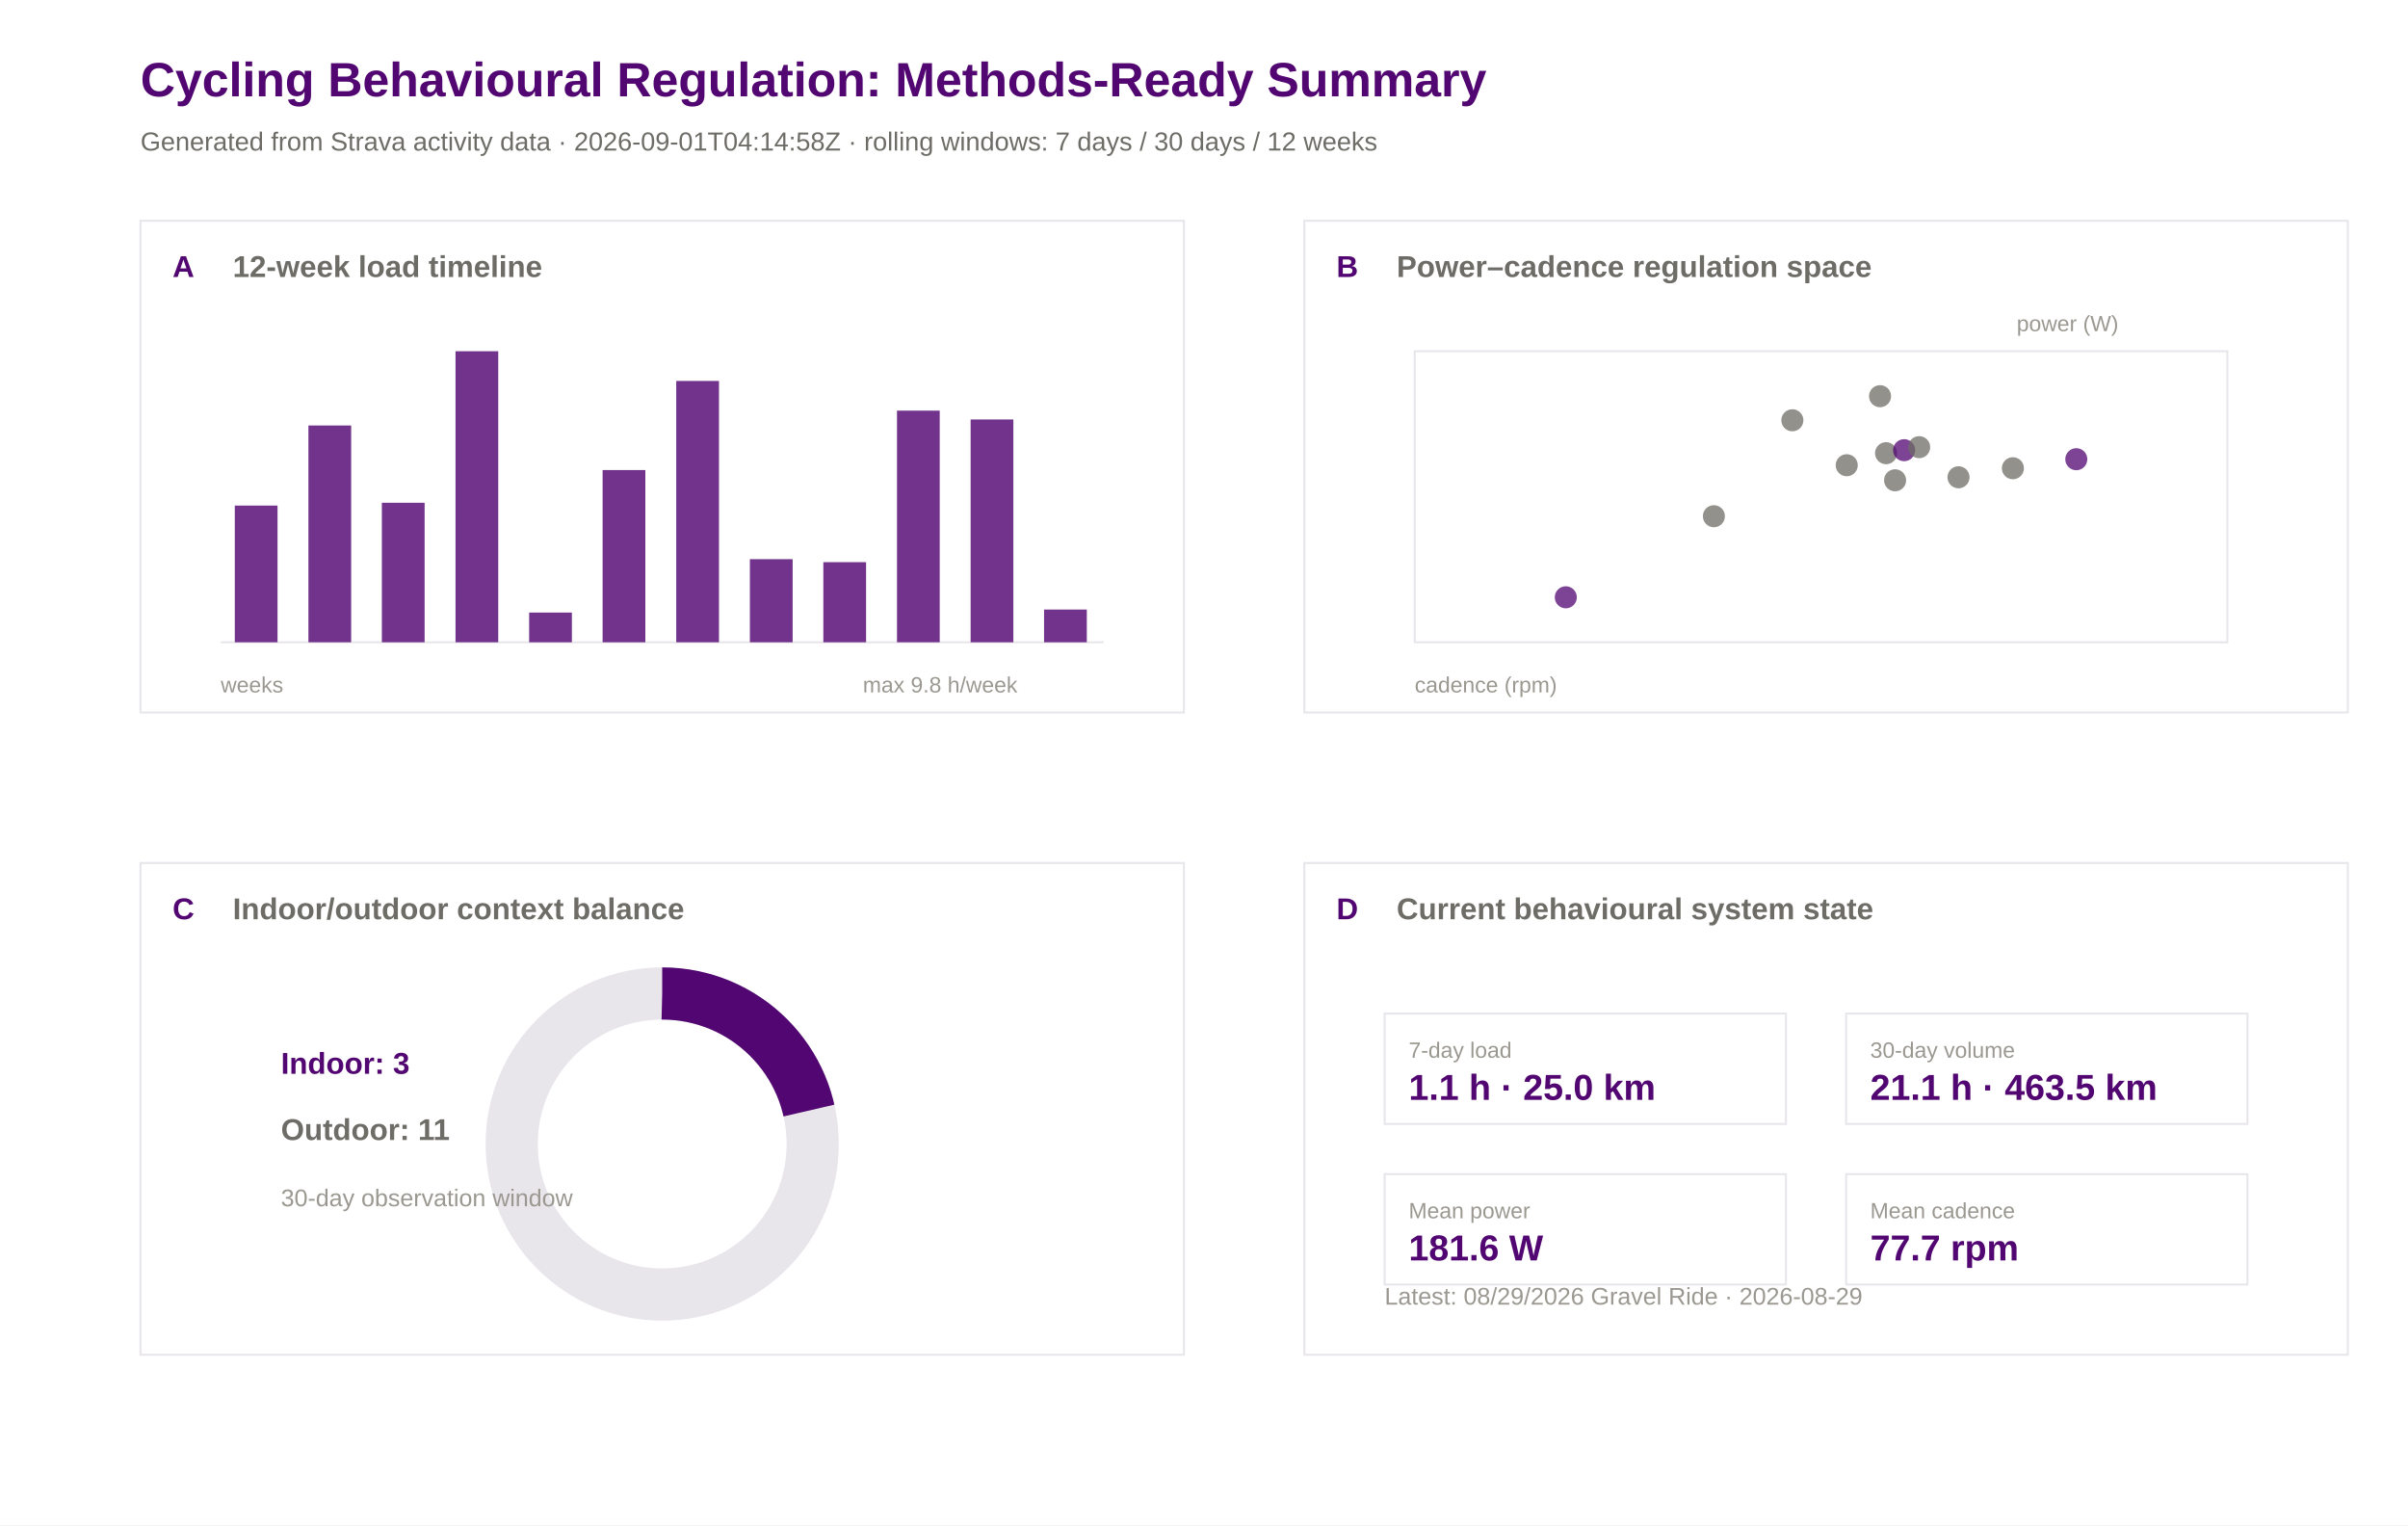
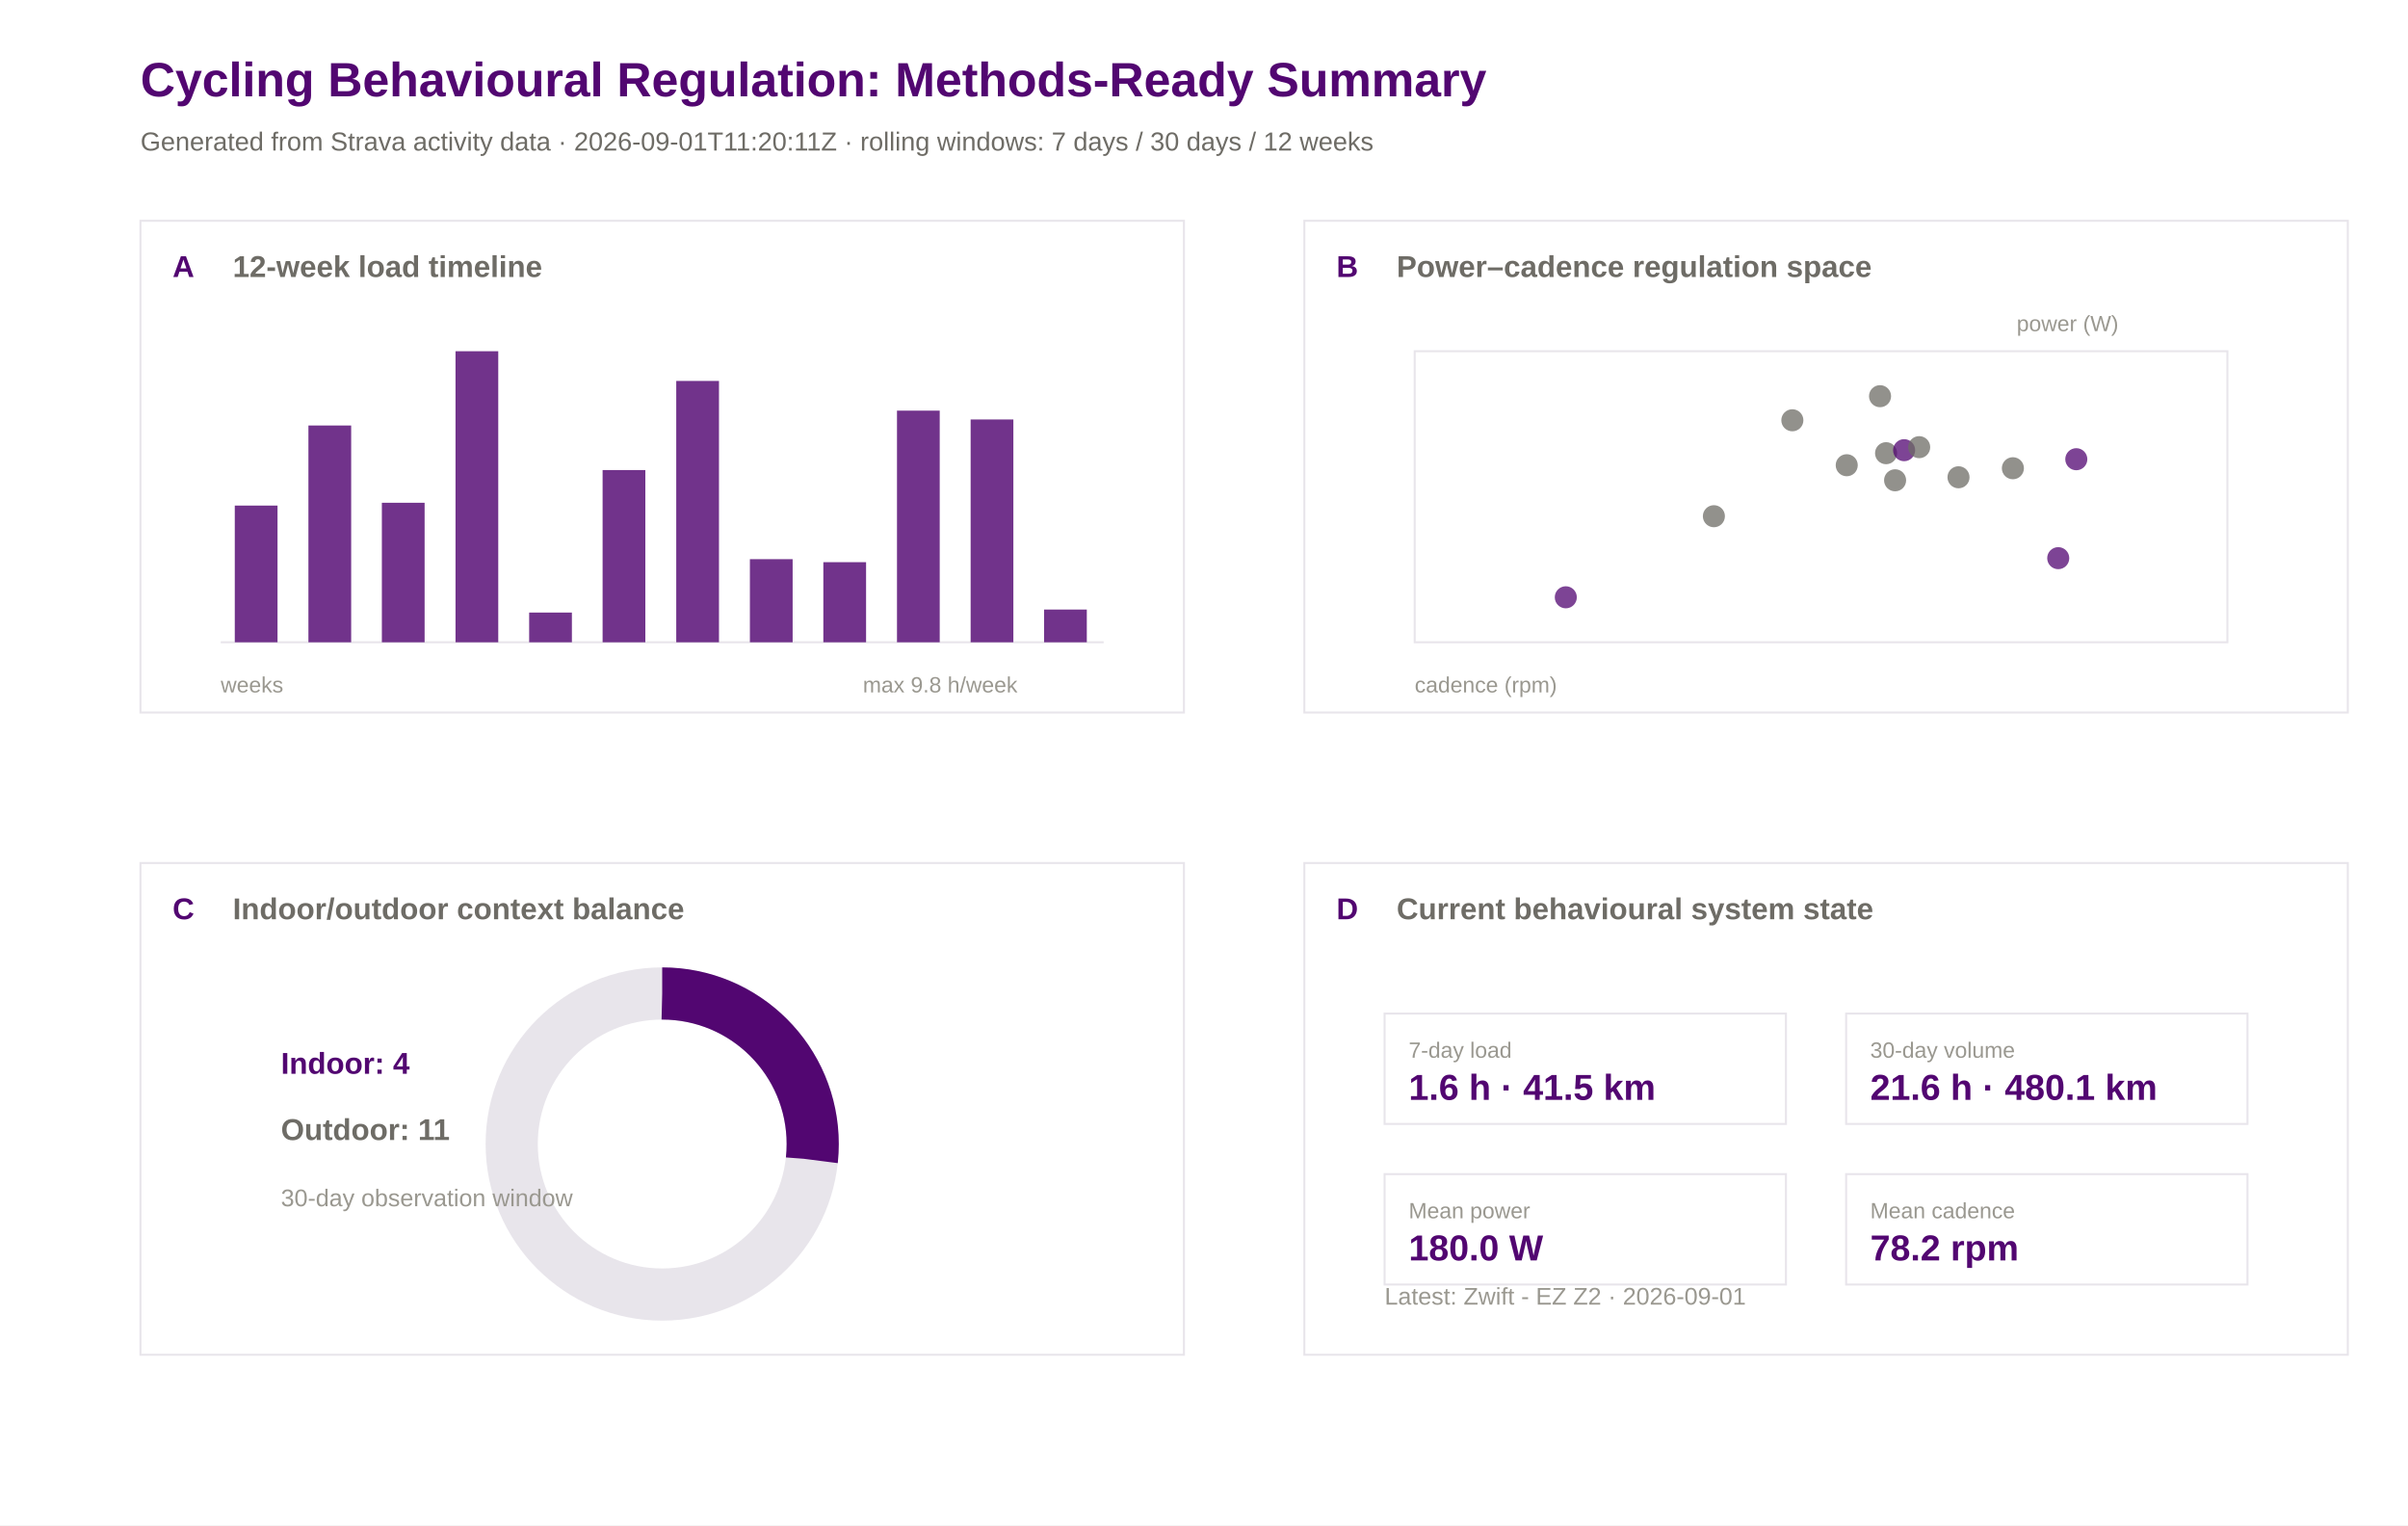
<svg xmlns="http://www.w3.org/2000/svg" width="1200" height="760" viewBox="0 0 1200 760">
  <rect width="100%" height="100%" fill="#ffffff" />
  <text x="70.0" y="48.0" font-family="Arial" font-size="24" font-weight="600" fill="#520671">Cycling Behavioural Regulation: Methods-Ready Summary</text>
-   <text x="70.0" y="75.0" font-family="Arial" font-size="13" font-weight="400" fill="#6e6c66">Generated from Strava activity data · 2026-09-01T04:14:58Z · rolling windows: 7 days / 30 days / 12 weeks</text>
+   <text x="70.0" y="75.0" font-family="Arial" font-size="13" font-weight="400" fill="#6e6c66">Generated from Strava activity data · 2026-09-01T11:20:11Z · rolling windows: 7 days / 30 days / 12 weeks</text>
  <rect x="70" y="110" width="520" height="245" fill="#ffffff" stroke="#e8e5eb" stroke-width="1" />
  <text x="86.0" y="138.0" font-family="Arial" font-size="15" font-weight="600" fill="#520671">A</text>
  <text x="116.0" y="138.0" font-family="Arial" font-size="15" font-weight="600" fill="#6e6c66">12-week load timeline</text>
  <rect x="650" y="110" width="520" height="245" fill="#ffffff" stroke="#e8e5eb" stroke-width="1" />
  <text x="666.0" y="138.0" font-family="Arial" font-size="15" font-weight="600" fill="#520671">B</text>
  <text x="696.0" y="138.0" font-family="Arial" font-size="15" font-weight="600" fill="#6e6c66">Power–cadence regulation space</text>
  <rect x="70" y="430" width="520" height="245" fill="#ffffff" stroke="#e8e5eb" stroke-width="1" />
  <text x="86.0" y="458.0" font-family="Arial" font-size="15" font-weight="600" fill="#520671">C</text>
  <text x="116.0" y="458.0" font-family="Arial" font-size="15" font-weight="600" fill="#6e6c66">Indoor/outdoor context balance</text>
  <rect x="650" y="430" width="520" height="245" fill="#ffffff" stroke="#e8e5eb" stroke-width="1" />
  <text x="666.0" y="458.0" font-family="Arial" font-size="15" font-weight="600" fill="#520671">D</text>
  <text x="696.0" y="458.0" font-family="Arial" font-size="15" font-weight="600" fill="#6e6c66">Current behavioural system state</text>
  <line x1="110" y1="320" x2="550" y2="320" stroke="#e8e5eb" />
  <rect x="117.0" y="251.9" width="21.3" height="68.1" fill="#520671" opacity="0.82" />
  <rect x="153.7" y="212.0" width="21.3" height="108.0" fill="#520671" opacity="0.82" />
  <rect x="190.3" y="250.5" width="21.3" height="69.5" fill="#520671" opacity="0.82" />
  <rect x="227.0" y="175.0" width="21.3" height="145.0" fill="#520671" opacity="0.82" />
  <rect x="263.7" y="305.2" width="21.3" height="14.8" fill="#520671" opacity="0.82" />
  <rect x="300.3" y="234.2" width="21.3" height="85.8" fill="#520671" opacity="0.82" />
  <rect x="337.0" y="189.8" width="21.3" height="130.2" fill="#520671" opacity="0.82" />
  <rect x="373.7" y="278.6" width="21.3" height="41.4" fill="#520671" opacity="0.82" />
  <rect x="410.3" y="280.1" width="21.3" height="39.9" fill="#520671" opacity="0.82" />
  <rect x="447.0" y="204.6" width="21.3" height="115.4" fill="#520671" opacity="0.82" />
  <rect x="483.7" y="209.0" width="21.3" height="111.0" fill="#520671" opacity="0.82" />
  <rect x="520.3" y="303.7" width="21.3" height="16.3" fill="#520671" opacity="0.82" />
  <text x="110.0" y="345.0" font-family="Arial" font-size="11" font-weight="400" fill="#9a9890">weeks</text>
  <text x="430.0" y="345.0" font-family="Arial" font-size="11" font-weight="400" fill="#9a9890">max 9.8 h/week</text>
  <rect x="705" y="175" width="405" height="145" fill="#ffffff" stroke="#e8e5eb" />
  <circle cx="1003.1" cy="233.3" r="5.5" fill="#6e6c66" opacity="0.75" />
  <circle cx="976.0" cy="237.8" r="5.5" fill="#6e6c66" opacity="0.75" />
  <circle cx="939.9" cy="225.8" r="5.5" fill="#6e6c66" opacity="0.75" />
  <circle cx="936.9" cy="197.4" r="5.5" fill="#6e6c66" opacity="0.75" />
  <circle cx="1034.7" cy="228.8" r="5.5" fill="#520671" opacity="0.75" />
  <circle cx="920.3" cy="231.8" r="5.5" fill="#6e6c66" opacity="0.75" />
  <circle cx="893.2" cy="209.4" r="5.5" fill="#6e6c66" opacity="0.75" />
  <circle cx="780.3" cy="297.6" r="5.5" fill="#520671" opacity="0.75" />
  <circle cx="948.9" cy="224.3" r="5.5" fill="#520671" opacity="0.75" />
  <circle cx="944.4" cy="239.3" r="5.5" fill="#6e6c66" opacity="0.75" />
  <circle cx="854.1" cy="257.2" r="5.5" fill="#6e6c66" opacity="0.75" />
  <circle cx="956.4" cy="222.8" r="5.5" fill="#6e6c66" opacity="0.75" />
+   <circle cx="1025.7" cy="278.1" r="5.5" fill="#520671" opacity="0.75" />
  <text x="705.0" y="345.0" font-family="Arial" font-size="11" font-weight="400" fill="#9a9890">cadence (rpm)</text>
  <text x="1005.0" y="165.0" font-family="Arial" font-size="11" font-weight="400" fill="#9a9890">power (W)</text>
  <circle cx="330" cy="570" r="75" fill="none" stroke="#e8e5eb" stroke-width="26" />
-   <circle cx="330" cy="570" r="75" fill="none" stroke="#520671" stroke-width="26" stroke-dasharray="101.0 471.2" transform="rotate(-90 330 570)" />
-   <text x="140.0" y="535.0" font-family="Arial" font-size="15" font-weight="600" fill="#520671">Indoor: 3</text>
+   <circle cx="330" cy="570" r="75" fill="none" stroke="#520671" stroke-width="26" stroke-dasharray="125.7 471.2" transform="rotate(-90 330 570)" />
+   <text x="140.0" y="535.0" font-family="Arial" font-size="15" font-weight="600" fill="#520671">Indoor: 4</text>
  <text x="140.0" y="568.0" font-family="Arial" font-size="15" font-weight="600" fill="#6e6c66">Outdoor: 11</text>
  <text x="140.0" y="601.0" font-family="Arial" font-size="12" font-weight="400" fill="#9a9890">30-day observation window</text>
  <rect x="690" y="505" width="200" height="55" fill="#ffffff" stroke="#e8e5eb" />
  <text x="702.0" y="527.0" font-family="Arial" font-size="11" font-weight="500" fill="#9a9890">7-day load</text>
-   <text x="702.0" y="548.0" font-family="Arial" font-size="18" font-weight="600" fill="#520671">1.1 h · 25.0 km</text>
+   <text x="702.0" y="548.0" font-family="Arial" font-size="18" font-weight="600" fill="#520671">1.6 h · 41.5 km</text>
  <rect x="920" y="505" width="200" height="55" fill="#ffffff" stroke="#e8e5eb" />
  <text x="932.0" y="527.0" font-family="Arial" font-size="11" font-weight="500" fill="#9a9890">30-day volume</text>
-   <text x="932.0" y="548.0" font-family="Arial" font-size="18" font-weight="600" fill="#520671">21.1 h · 463.5 km</text>
+   <text x="932.0" y="548.0" font-family="Arial" font-size="18" font-weight="600" fill="#520671">21.6 h · 480.1 km</text>
  <rect x="690" y="585" width="200" height="55" fill="#ffffff" stroke="#e8e5eb" />
  <text x="702.0" y="607.0" font-family="Arial" font-size="11" font-weight="500" fill="#9a9890">Mean power</text>
-   <text x="702.0" y="628.0" font-family="Arial" font-size="18" font-weight="600" fill="#520671">181.6 W</text>
+   <text x="702.0" y="628.0" font-family="Arial" font-size="18" font-weight="600" fill="#520671">180.0 W</text>
  <rect x="920" y="585" width="200" height="55" fill="#ffffff" stroke="#e8e5eb" />
  <text x="932.0" y="607.0" font-family="Arial" font-size="11" font-weight="500" fill="#9a9890">Mean cadence</text>
-   <text x="932.0" y="628.0" font-family="Arial" font-size="18" font-weight="600" fill="#520671">77.7 rpm</text>
-   <text x="690.0" y="650.0" font-family="Arial" font-size="12" font-weight="400" fill="#9a9890">Latest: 08/29/2026 Gravel Ride · 2026-08-29</text>
+   <text x="932.0" y="628.0" font-family="Arial" font-size="18" font-weight="600" fill="#520671">78.2 rpm</text>
+   <text x="690.0" y="650.0" font-family="Arial" font-size="12" font-weight="400" fill="#9a9890">Latest: Zwift - EZ Z2 · 2026-09-01</text>
</svg>
